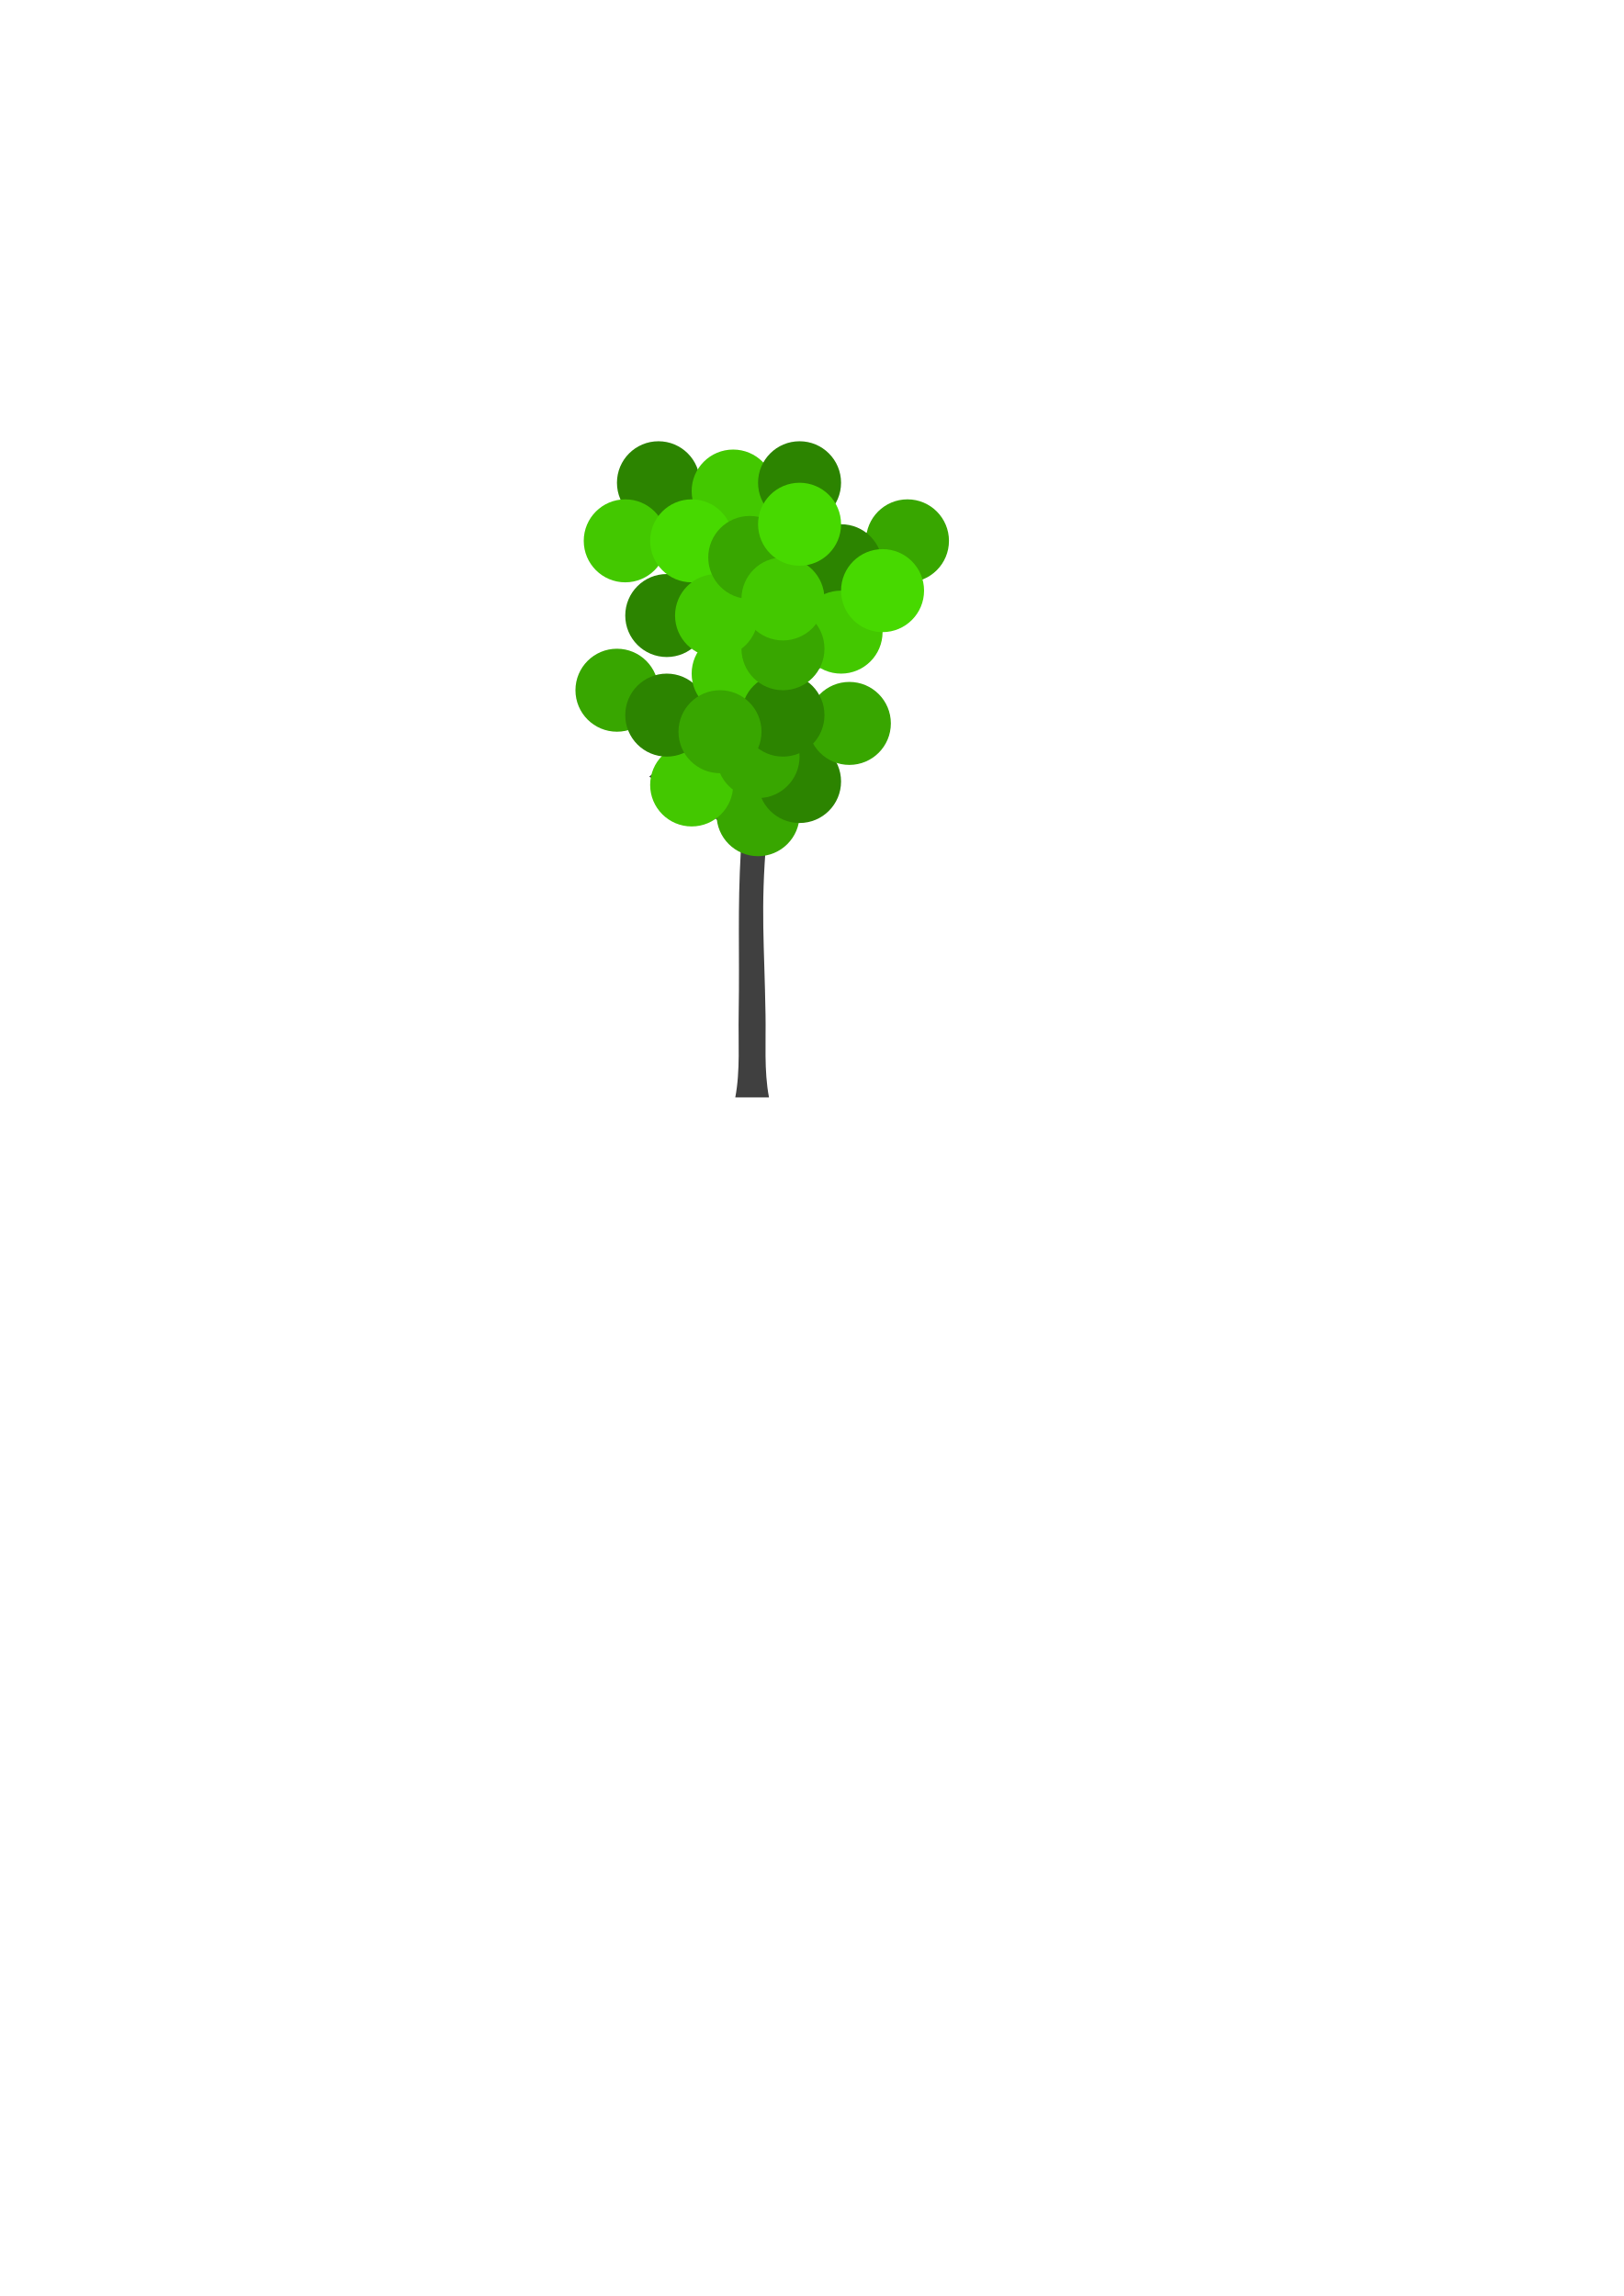
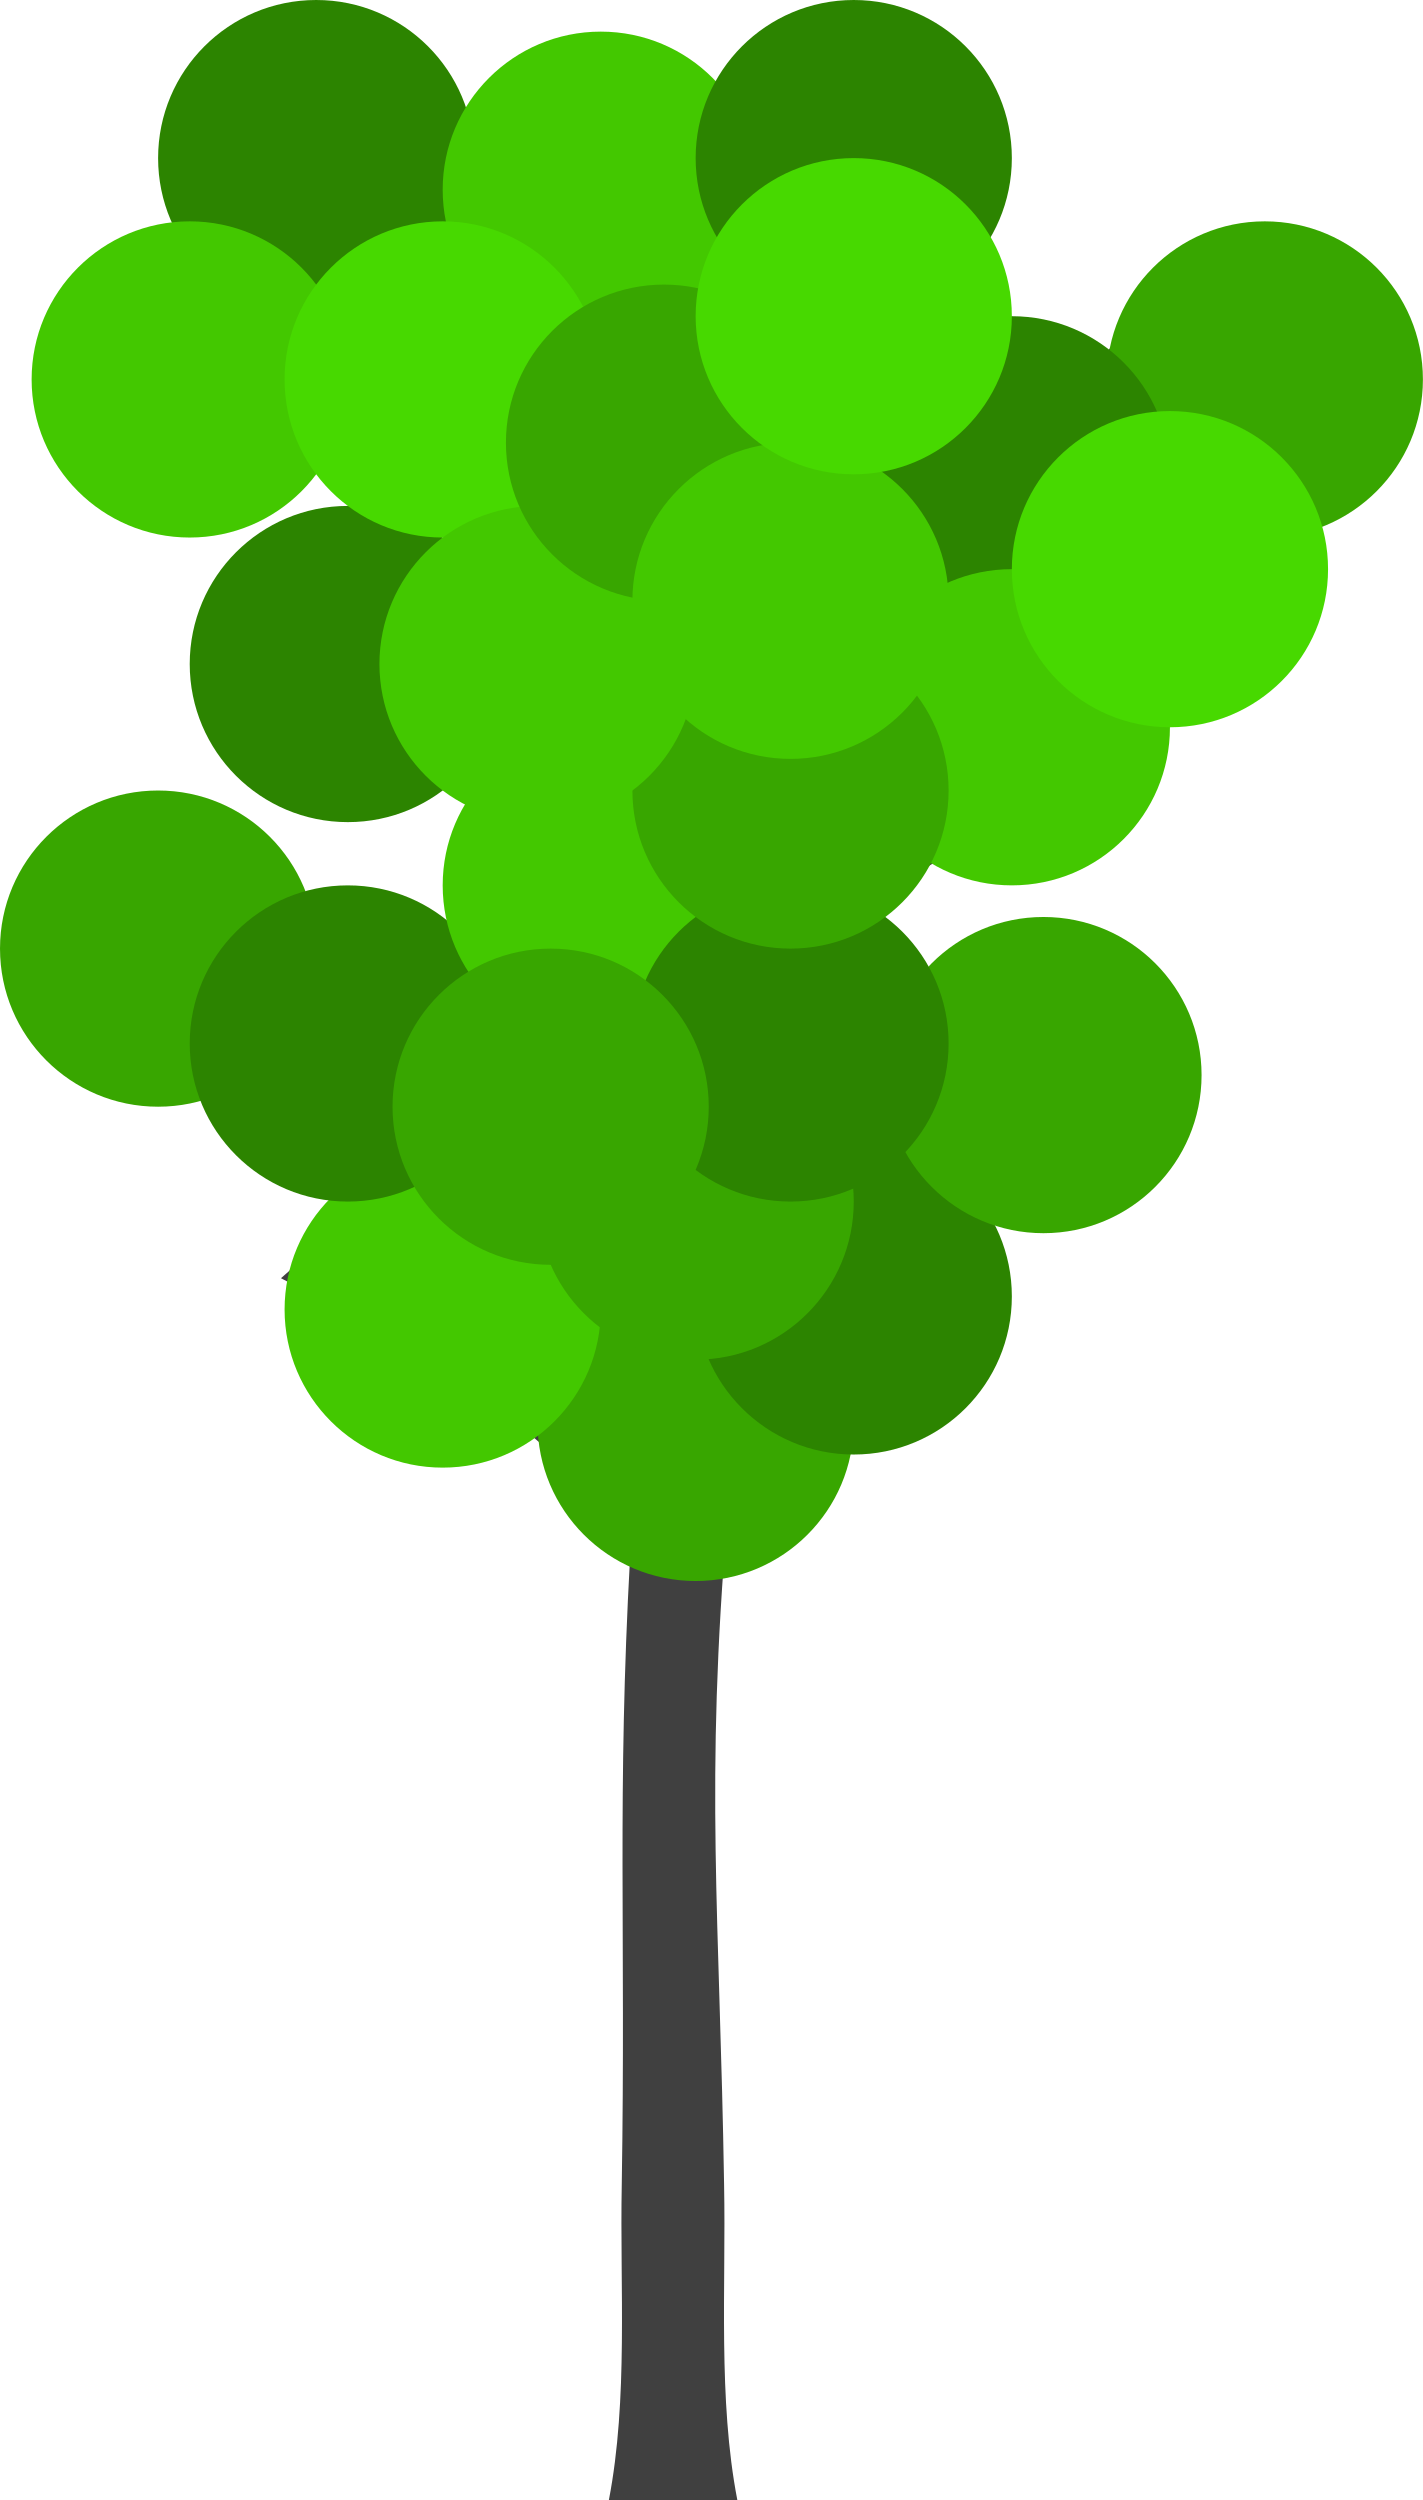
- <svg xmlns="http://www.w3.org/2000/svg" xmlns:xlink="http://www.w3.org/1999/xlink" height="297mm" id="svg1733" width="210mm">
-   <defs id="defs1735" />
-   <g id="g2488" transform="matrix(1.42929,0,0,1.42929,-159.9466,-161.4663)">
-     <path d="M 364.375,270.969 L 359.843,271.125 C 360.494,279.159 361.608,287.101 362.843,295.062 C 363.392,298.559 364.007,302.158 364.531,305.75 C 360.389,298.32 355.063,291.5 348,285.5 C 342.271,281.184 336.317,277.643 329.843,274.562 L 324.25,280 C 330.051,282.671 335.4,285.767 340.562,289.531 C 347.259,295.061 352.347,301.431 356.281,308.406 C 349.144,304.468 341.062,301.548 333.75,298.844 C 329.561,297.419 325.395,296.126 321.125,294.969 L 319.312,298.031 C 323.397,299.132 327.376,300.369 331.375,301.75 C 339.511,304.815 347.417,308.373 354.937,312.75 C 355.33,312.979 358.502,315.821 360.812,317.875 C 362.375,321.893 363.632,326.102 364.625,330.438 C 360.5,328.859 351.42,325.571 347.906,324.719 C 344.337,323.988 340.84,323.456 337.218,323.062 L 336.406,326.438 C 339.714,326.797 342.898,327.288 346.156,327.969 C 352.853,329.622 359.054,332.655 365.5,334.719 C 365.771,336.169 366.061,337.614 366.281,339.094 C 366.845,343.763 367.314,348.724 367.406,353.688 L 366.25,358.219 C 361.297,356.154 357.413,354.554 354.812,353.469 C 341.814,348.097 328.712,343.367 314.968,340.281 L 311.968,346.438 C 322.842,348.792 333.198,352.52 343.437,356.719 C 338.863,357.001 334.317,357.489 329.718,358.594 C 328.644,358.907 327.574,359.218 326.5,359.531 L 328.531,362.688 C 329.506,362.406 330.461,362.125 331.437,361.844 C 338.242,360.214 345.172,359.961 352.125,360.094 C 357.562,362.12 362.956,363.523 364.812,368.219 C 364.523,375.639 365.082,381.255 365.406,388.625 C 365.418,389.216 365.425,391.78 365.437,394.344 C 361.206,391.012 353.325,385.403 351.062,383.969 C 346.396,381.186 341.701,378.557 336.875,376.062 L 333.937,378.656 C 338.607,381.097 343.154,383.669 347.656,386.406 C 353.141,389.974 361.557,395.709 365.281,403.656 C 364.1,425.017 364.896,437.317 364.531,460.031 C 364.354,469.191 365.122,479.282 363.375,488.344 L 374.906,488.344 C 373.159,479.282 373.896,469.191 373.718,460.031 C 373.33,435.891 371.974,424.055 374.031,399.969 C 374.034,399.938 374.028,399.906 374.031,399.875 C 378.844,392.542 384.784,384.176 387.781,380.625 C 394.225,373.689 404.029,366.163 412.187,361.312 L 405.593,356.312 C 401.563,358.74 397.787,361.433 394.187,364.344 C 395.889,360.303 397.76,355.802 398.312,354.188 L 394.75,354.781 C 393.623,357.793 390.526,364.406 388.093,369.906 C 386.01,371.849 383.854,373.69 381.875,375.781 C 379.056,379.012 378.753,379.436 376.312,382.312 C 378.138,370.281 380.701,358.382 385.062,346.969 C 385.32,346.312 385.635,345.683 385.906,345.031 C 389.818,343.132 393.597,340.707 397,338.75 C 400.603,336.754 404.236,334.926 408,333.25 L 405.218,330.406 C 401.274,332.144 397.444,334.006 393.656,336.062 C 392.239,336.857 390.322,338.072 388.531,339.188 C 392.581,330.777 397.604,322.809 403.156,315.312 C 410.531,315.122 417.78,315.489 425,317.312 L 426.812,314.094 C 419.825,312.317 412.973,311.946 405.968,311.656 C 410.649,305.757 415.674,300.144 420.687,294.531 L 412.062,291.031 C 406.369,297.414 400.589,303.747 395.375,310.531 C 392.365,314.547 389.588,318.693 386.937,322.938 C 386.85,317.346 386.862,311.749 386.812,306.219 C 386.747,297.811 386.432,289.415 385.781,281.031 L 381.281,281.188 C 381.938,289.515 382.22,297.866 382.156,306.219 C 382.078,314.772 382.377,323.506 381.687,332.062 C 379.649,335.937 377.769,339.908 376.156,344 C 376.002,342.155 375.849,340.318 375.562,338.5 C 374.433,332.251 372.92,326.26 371,320.531 C 370.146,311.848 369.061,303.347 367.562,294.719 C 366.219,286.82 365.045,278.956 364.375,270.969 z " id="path1745" style="fill:#000000;fill-opacity:0.75;fill-rule:nonzero;stroke:none;stroke-width:1pt;stroke-linecap:butt;stroke-linejoin:miter;stroke-opacity:1;" />
-     <path d="M 334.261 336.292 A 35.484 35.484 0 1 0 263.293,336.292 A 35.484 35.484 0 1 0 334.261 336.292 z" id="path2432" style="fill:#38a600;fill-opacity:1;fill-rule:evenodd;stroke:none;stroke-width:1pt;stroke-linecap:butt;stroke-linejoin:miter;stroke-opacity:1;" transform="matrix(0.4,0,0,0.4,203.3953,214.5493)" />
+ <svg xmlns="http://www.w3.org/2000/svg" xmlns:xlink="http://www.w3.org/1999/xlink" height="320.789" id="svg1733" width="182.582" version="1.0">
+   <defs id="defs1735">
+     </defs>
+   <g id="g2488" transform="matrix(1.42929,0,0,1.42929,-441.2394,-377.1954)">
+     <path d="M 364.375,270.969 L 359.843,271.125 C 360.494,279.159 361.608,287.101 362.843,295.062 C 363.392,298.559 364.007,302.158 364.531,305.75 C 360.389,298.32 355.063,291.5 348,285.5 C 342.271,281.184 336.317,277.643 329.843,274.562 L 324.25,280 C 330.051,282.671 335.4,285.767 340.562,289.531 C 347.259,295.061 352.347,301.431 356.281,308.406 C 349.144,304.468 341.062,301.548 333.75,298.844 C 329.561,297.419 325.395,296.126 321.125,294.969 L 319.312,298.031 C 323.397,299.132 327.376,300.369 331.375,301.75 C 339.511,304.815 347.417,308.373 354.937,312.75 C 355.33,312.979 358.502,315.821 360.812,317.875 C 362.375,321.893 363.632,326.102 364.625,330.438 C 360.5,328.859 351.42,325.571 347.906,324.719 C 344.337,323.988 340.84,323.456 337.218,323.062 L 336.406,326.438 C 339.714,326.797 342.898,327.288 346.156,327.969 C 352.853,329.622 359.054,332.655 365.5,334.719 C 365.771,336.169 366.061,337.614 366.281,339.094 C 366.845,343.763 367.314,348.724 367.406,353.688 L 366.25,358.219 C 361.297,356.154 357.413,354.554 354.812,353.469 C 341.814,348.097 328.712,343.367 314.968,340.281 L 311.968,346.438 C 322.842,348.792 333.198,352.52 343.437,356.719 C 338.863,357.001 334.317,357.489 329.718,358.594 C 328.644,358.907 327.574,359.218 326.5,359.531 L 328.531,362.688 C 329.506,362.406 330.461,362.125 331.437,361.844 C 338.242,360.214 345.172,359.961 352.125,360.094 C 357.562,362.12 362.956,363.523 364.812,368.219 C 364.523,375.639 365.082,381.255 365.406,388.625 C 365.418,389.216 365.425,391.78 365.437,394.344 C 361.206,391.012 353.325,385.403 351.062,383.969 C 346.396,381.186 341.701,378.557 336.875,376.062 L 333.937,378.656 C 338.607,381.097 343.154,383.669 347.656,386.406 C 353.141,389.974 361.557,395.709 365.281,403.656 C 364.1,425.017 364.896,437.317 364.531,460.031 C 364.354,469.191 365.122,479.282 363.375,488.344 L 374.906,488.344 C 373.159,479.282 373.896,469.191 373.718,460.031 C 373.33,435.891 371.974,424.055 374.031,399.969 C 374.034,399.938 374.028,399.906 374.031,399.875 C 378.844,392.542 384.784,384.176 387.781,380.625 C 394.225,373.689 404.029,366.163 412.187,361.312 L 405.593,356.312 C 401.563,358.74 397.787,361.433 394.187,364.344 C 395.889,360.303 397.76,355.802 398.312,354.188 L 394.75,354.781 C 393.623,357.793 390.526,364.406 388.093,369.906 C 386.01,371.849 383.854,373.69 381.875,375.781 C 379.056,379.012 378.753,379.436 376.312,382.312 C 378.138,370.281 380.701,358.382 385.062,346.969 C 385.32,346.312 385.635,345.683 385.906,345.031 C 389.818,343.132 393.597,340.707 397,338.75 C 400.603,336.754 404.236,334.926 408,333.25 L 405.218,330.406 C 401.274,332.144 397.444,334.006 393.656,336.062 C 392.239,336.857 390.322,338.072 388.531,339.188 C 392.581,330.777 397.604,322.809 403.156,315.312 C 410.531,315.122 417.78,315.489 425,317.312 L 426.812,314.094 C 419.825,312.317 412.973,311.946 405.968,311.656 C 410.649,305.757 415.674,300.144 420.687,294.531 L 412.062,291.031 C 406.369,297.414 400.589,303.747 395.375,310.531 C 392.365,314.547 389.588,318.693 386.937,322.938 C 386.85,317.346 386.862,311.749 386.812,306.219 C 386.747,297.811 386.432,289.415 385.781,281.031 L 381.281,281.188 C 381.938,289.515 382.22,297.866 382.156,306.219 C 382.078,314.772 382.377,323.506 381.687,332.062 C 379.649,335.937 377.769,339.908 376.156,344 C 376.002,342.155 375.849,340.318 375.562,338.5 C 374.433,332.251 372.92,326.26 371,320.531 C 370.146,311.848 369.061,303.347 367.562,294.719 C 366.219,286.82 365.045,278.956 364.375,270.969 z" id="path1745" style="fill:#000000;fill-opacity:0.75;fill-rule:nonzero;stroke:none;stroke-width:1pt;stroke-linecap:butt;stroke-linejoin:miter;stroke-opacity:1" />
+     <path d="M 334.261,336.292 A 35.484,35.484 0 1 1 263.293,336.292 A 35.484,35.484 0 1 1 334.261,336.292 z" id="path2432" style="fill:#38a600;fill-opacity:1;fill-rule:evenodd;stroke:none;stroke-width:1pt;stroke-linecap:butt;stroke-linejoin:miter;stroke-opacity:1" transform="matrix(0.4,0,0,0.4,203.3953,214.5493)" />
    <use height="1052.362" id="use2461" transform="translate(99.35567,-51.0972)" width="744.094" x="0" xlink:href="#path2432" y="0" />
    <use height="1052.362" id="use2462" transform="translate(48.25846,42.581)" width="744.094" x="0" xlink:href="#path2432" y="0" />
-     <path d="M 334.261 336.292 A 35.484 35.484 0 1 0 263.293,336.292 A 35.484 35.484 0 1 0 334.261 336.292 z" id="path2463" style="fill:#2c8400;fill-opacity:1;fill-rule:evenodd;stroke:none;stroke-width:1pt;stroke-linecap:butt;stroke-linejoin:miter;stroke-opacity:1;" transform="matrix(0.4,0,0,0.4,217.5889,143.581)" />
+     <path d="M 334.261,336.292 A 35.484,35.484 0 1 1 263.293,336.292 A 35.484,35.484 0 1 1 334.261,336.292 z" id="path2463" style="fill:#2c8400;fill-opacity:1;fill-rule:evenodd;stroke:none;stroke-width:1pt;stroke-linecap:butt;stroke-linejoin:miter;stroke-opacity:1" transform="matrix(0.4,0,0,0.4,217.5889,143.581)" />
    <use height="1052.362" id="use2464" transform="translate(62.45214,28.38733)" width="744.094" x="0" xlink:href="#path2463" y="0" />
    <use height="1052.362" id="use2465" transform="translate(48.25847,102.1944)" width="744.094" x="0" xlink:href="#path2463" y="0" />
-     <path d="M 334.261 336.292 A 35.484 35.484 0 1 0 263.293,336.292 A 35.484 35.484 0 1 0 334.261 336.292 z" id="path2466" style="fill:#43c800;fill-opacity:1;fill-rule:evenodd;stroke:none;stroke-width:1pt;stroke-linecap:butt;stroke-linejoin:miter;stroke-opacity:1;" transform="matrix(0.4,0,0,0.4,206.234,163.4521)" />
+     <path d="M 334.261,336.292 A 35.484,35.484 0 1 1 263.293,336.292 A 35.484,35.484 0 1 1 334.261,336.292 z" id="path2466" style="fill:#43c800;fill-opacity:1;fill-rule:evenodd;stroke:none;stroke-width:1pt;stroke-linecap:butt;stroke-linejoin:miter;stroke-opacity:1" transform="matrix(0.4,0,0,0.4,206.234,163.4521)" />
    <use height="1052.362" id="use2467" transform="translate(22.70987,83.49911)" width="744.094" x="0" xlink:href="#path2466" y="0" />
    <use height="1052.362" id="use2468" transform="translate(73.80707,31.22607)" width="744.094" x="0" xlink:href="#path2466" y="0" />
    <use height="1052.362" id="use2470" transform="translate(2.838733,79.48454)" width="744.094" x="0" xlink:href="#path2463" y="0" />
    <use height="1052.362" id="use2471" transform="translate(48.25847,22.70987)" width="744.094" x="0" xlink:href="#path2432" y="0" />
    <use height="1052.362" id="use2472" transform="translate(36.90353,45.41973)" width="744.094" x="0" xlink:href="#path2466" y="0" />
    <use height="1052.362" id="use2473" transform="translate(2.838733,45.41973)" width="744.094" x="0" xlink:href="#path2463" y="0" />
    <use height="1052.362" id="use2474" transform="translate(79.48454,11.35493)" width="744.094" x="0" xlink:href="#path2432" y="0" />
    <use height="1052.362" id="use2475" transform="translate(36.90353,-17.0324)" width="744.094" x="0" xlink:href="#path2466" y="0" />
    <use height="1052.362" id="use2476" transform="translate(42.581,79.48453)" width="744.094" x="0" xlink:href="#path2463" y="0" />
    <use height="1052.362" id="use2477" transform="translate(56.77466,-14.19366)" width="744.094" x="0" xlink:href="#path2432" y="0" />
    <use height="1052.362" id="use2478" transform="translate(35.24065,14.19367)" width="744.094" x="0" xlink:href="#path2432" y="0" />
-     <path d="M 334.261 336.292 A 35.484 35.484 0 1 0 263.293,336.292 A 35.484 35.484 0 1 0 334.261 336.292 z" id="path2479" style="fill:#47d900;fill-opacity:1;fill-rule:evenodd;stroke:none;stroke-width:1pt;stroke-linecap:butt;stroke-linejoin:miter;stroke-opacity:1;" transform="matrix(0.4,0,0,0.4,228.9438,163.4521)" />
+     <path d="M 334.261,336.292 A 35.484,35.484 0 1 1 263.293,336.292 A 35.484,35.484 0 1 1 334.261,336.292 z" id="path2479" style="fill:#47d900;fill-opacity:1;fill-rule:evenodd;stroke:none;stroke-width:1pt;stroke-linecap:butt;stroke-linejoin:miter;stroke-opacity:1" transform="matrix(0.4,0,0,0.4,228.9438,163.4521)" />
    <use height="1052.362" id="use2481" transform="translate(65.29087,17.0324)" width="744.094" x="0" xlink:href="#path2479" y="0" />
-     <use height="1052.362" id="use2482" transform="translate(48.25847,2.842171e-14)" width="744.094" x="0" xlink:href="#path2463" y="0" />
+     <use height="1052.362" id="use2482" transform="translate(48.25847,0)" width="744.094" x="0" xlink:href="#path2463" y="0" />
    <use height="1052.362" id="use2483" transform="translate(31.22607,25.54861)" width="744.094" x="0" xlink:href="#path2466" y="0" />
    <use height="1052.362" id="use2484" transform="translate(45.41973,-45.41973)" width="744.094" x="0" xlink:href="#path2432" y="0" />
    <use height="1052.362" id="use2485" transform="translate(53.93593,19.87113)" width="744.094" x="0" xlink:href="#path2466" y="0" />
    <use height="1052.362" id="use2486" transform="translate(36.90353,-5.677467)" width="744.094" x="0" xlink:href="#path2479" y="0" />
  </g>
</svg>
